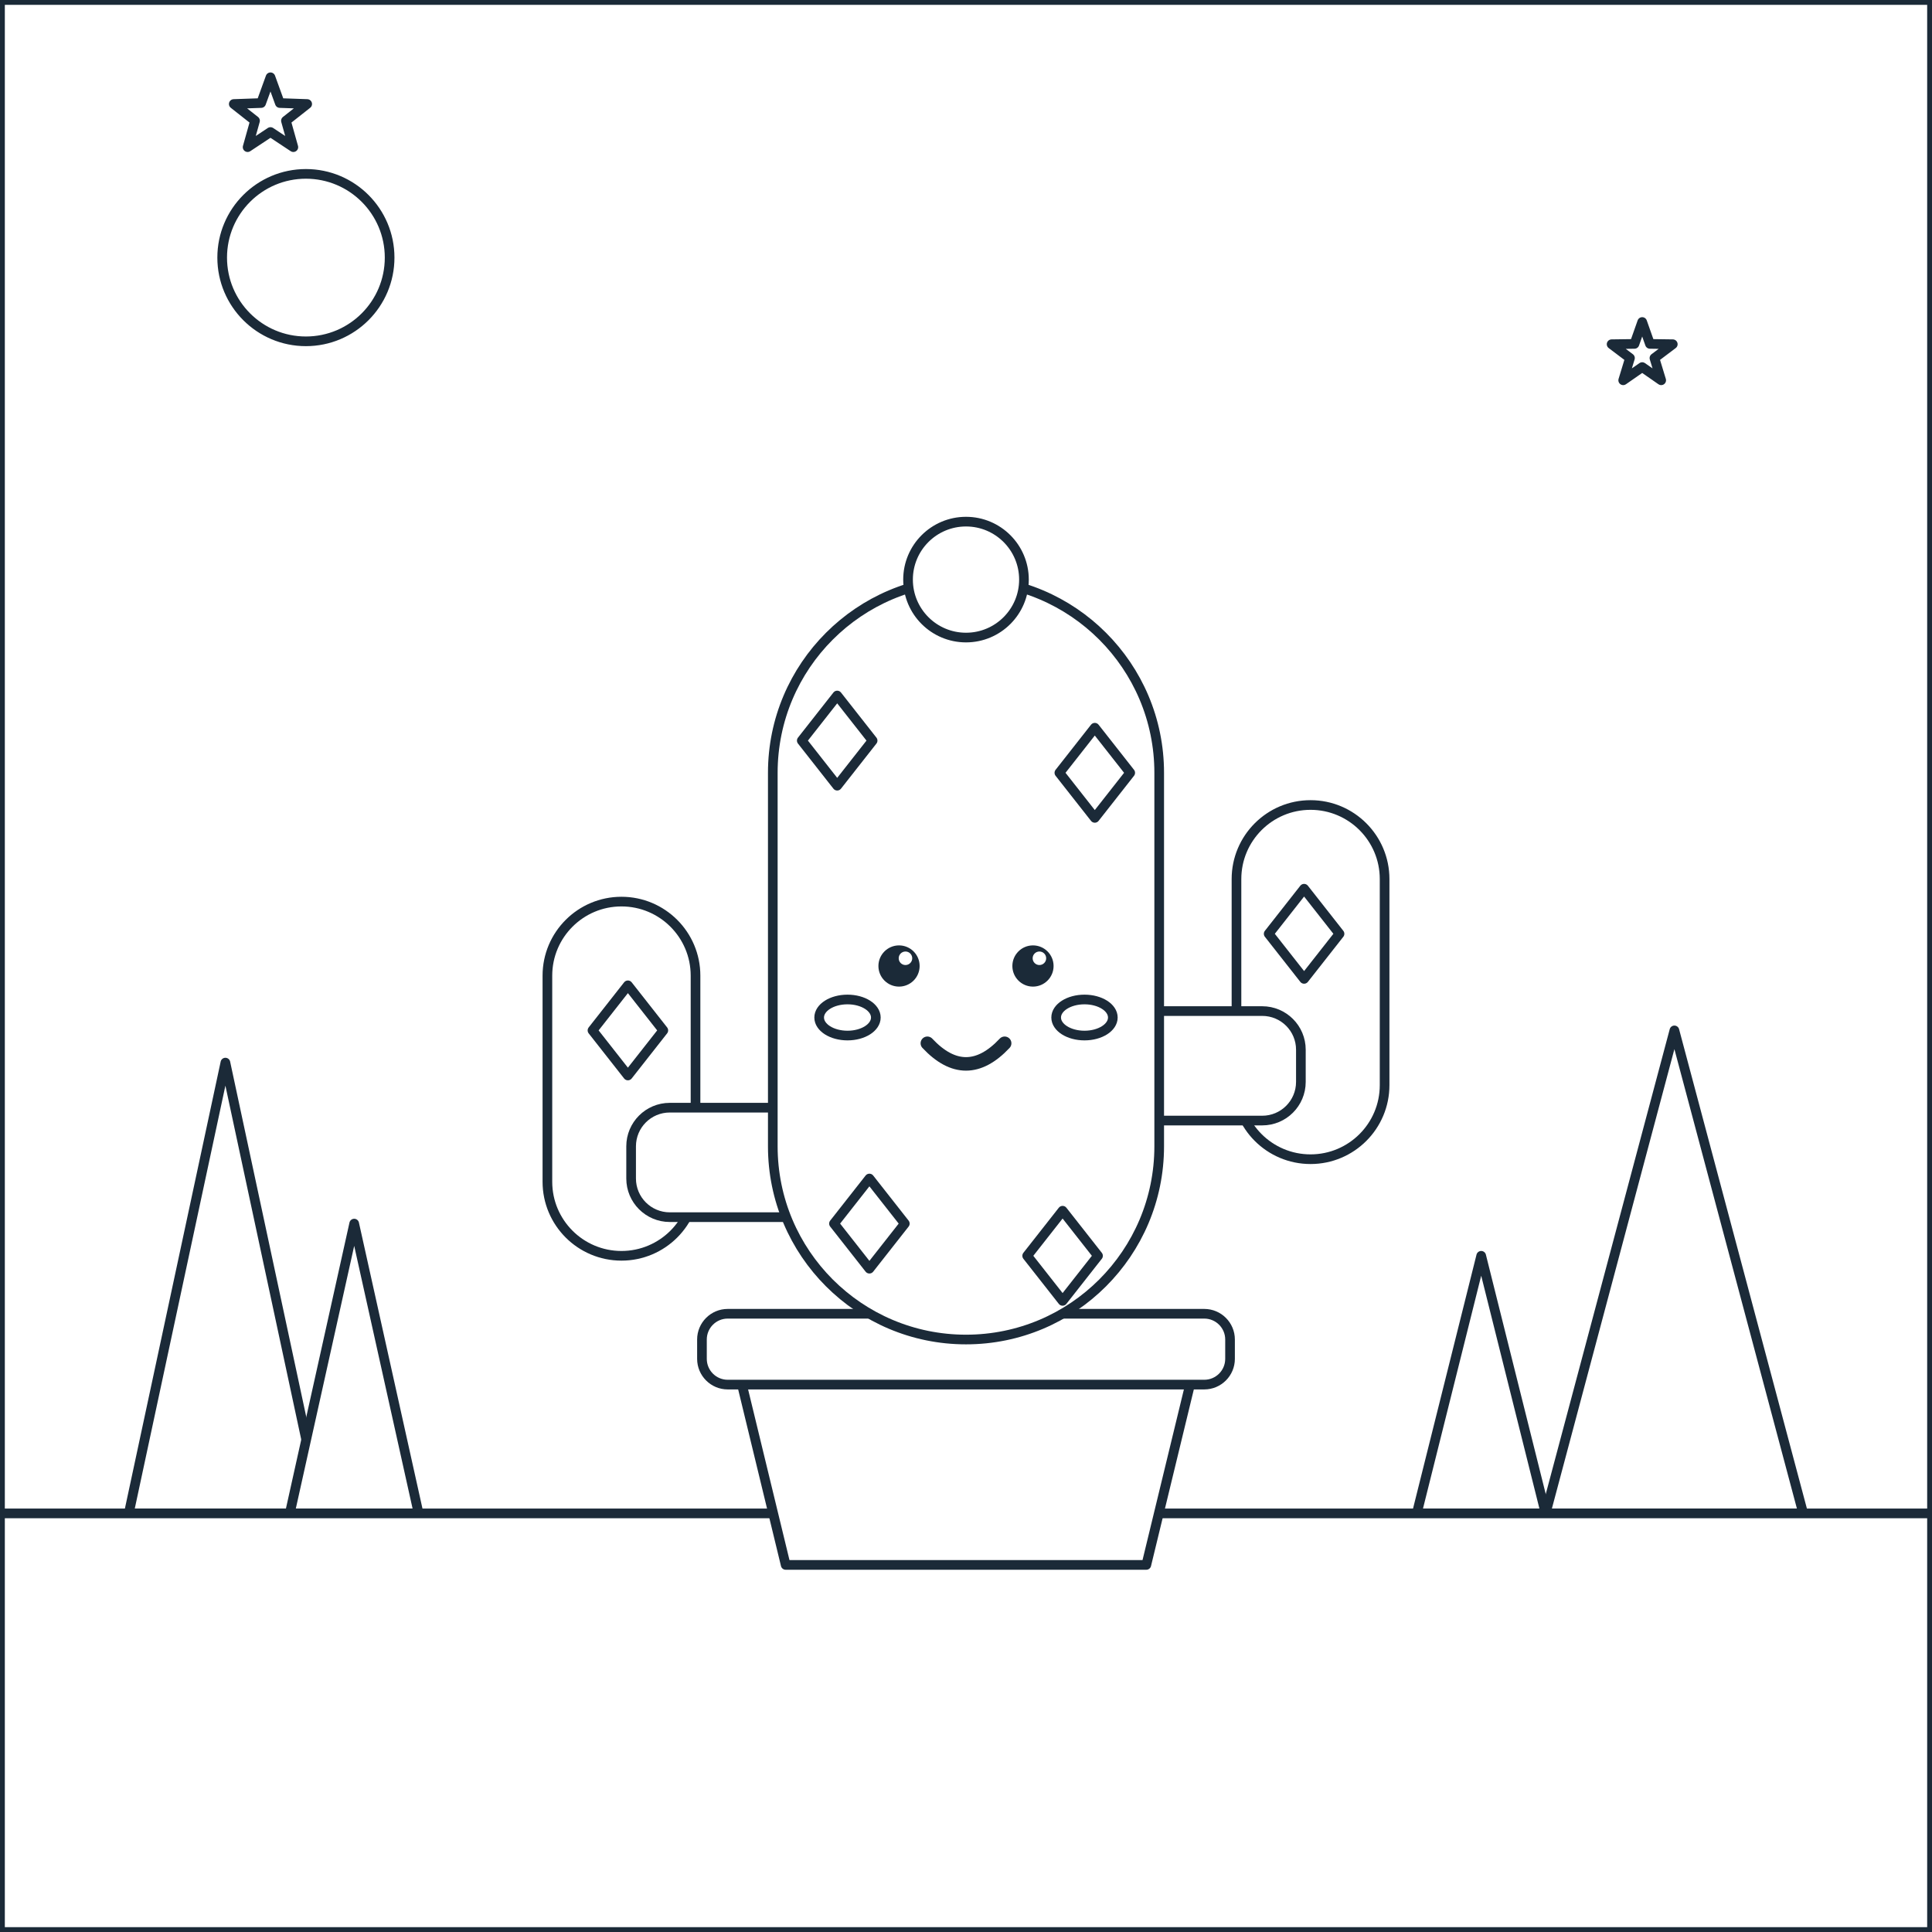
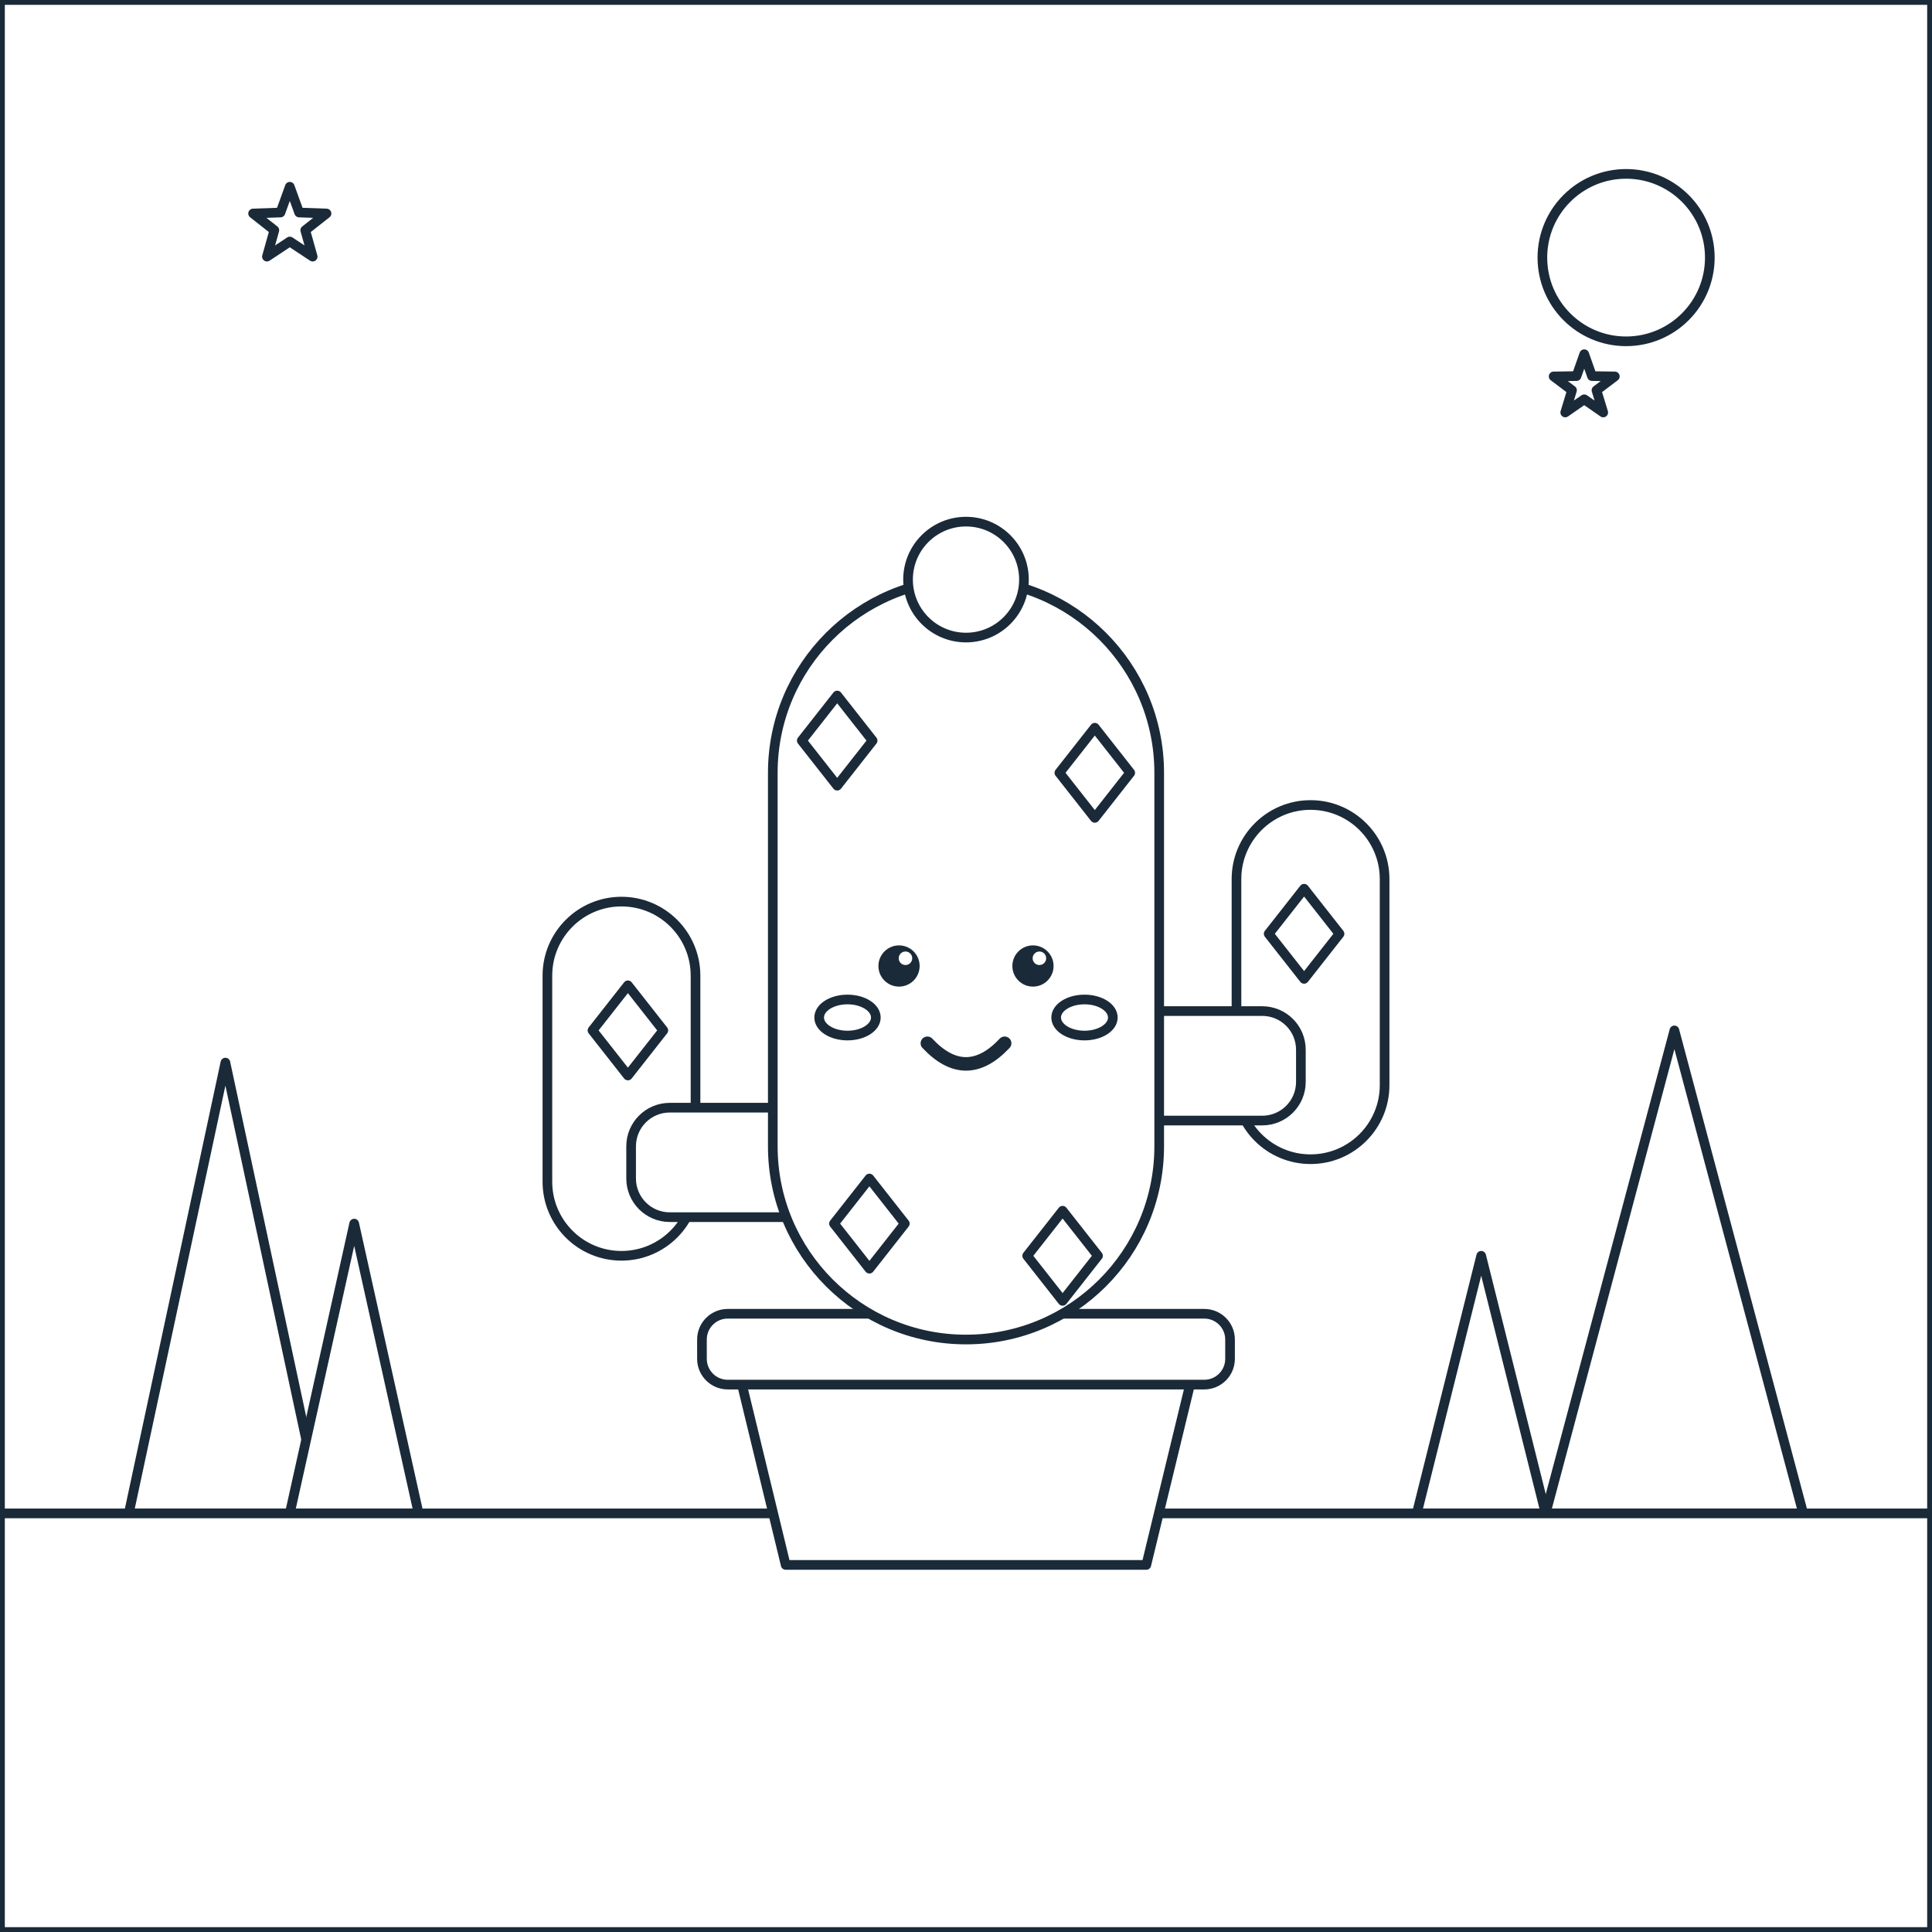
<svg xmlns="http://www.w3.org/2000/svg" viewBox="0 0 600 600" data-picture="cay-xuong-rong--gai-ngoc-lap-lanh">
  <g class="scene-back">
    <rect x="0" y="0" width="600" height="600" rx="0" id="r-nen-troi" data-region="nen-troi" class="region" fill="#FFFFFF" stroke="#1B2A38" stroke-width="3" stroke-linejoin="round" />
-     <polygon points="84,24 86.9,32 95.4,32.3 88.8,37.5 91.1,45.7 84,41 76.9,45.7 79.2,37.5 72.6,32.3 81.1,32" id="r-sao-1" data-region="sao-1" class="region" fill="#FFFFFF" stroke="#1B2A38" stroke-width="3" stroke-linejoin="round" />
-     <polygon points="510,100 512.4,106.8 519.5,106.9 513.8,111.2 515.9,118.1 510,114 504.1,118.1 506.2,111.2 500.5,106.9 507.6,106.8" id="r-sao-2" data-region="sao-2" class="region" fill="#FFFFFF" stroke="#1B2A38" stroke-width="3" stroke-linejoin="round" />
-     <ellipse cx="95" cy="80" rx="26" ry="26" id="r-trang-chieu" data-region="trang-chieu" class="region" fill="#FFFFFF" stroke="#1B2A38" stroke-width="3" stroke-linejoin="round" />
+     <polygon points="90,58 92.9,66 101.4,66.3 94.8,71.5 97.1,79.7 90,75 82.9,79.7 85.2,71.5 78.6,66.3 87.1,66" id="r-sao-1" data-region="sao-1" class="region" fill="#FFFFFF" stroke="#1B2A38" stroke-width="3" stroke-linejoin="round" />
+     <polygon points="492,110 494.4,116.8 501.5,116.9 495.8,121.2 497.9,128.1 492,124 486.1,128.1 488.2,121.2 482.5,116.9 489.6,116.8" id="r-sao-2" data-region="sao-2" class="region" fill="#FFFFFF" stroke="#1B2A38" stroke-width="3" stroke-linejoin="round" />
+     <ellipse cx="505" cy="80" rx="26" ry="26" id="r-trang-chieu" data-region="trang-chieu" class="region" fill="#FFFFFF" stroke="#1B2A38" stroke-width="3" stroke-linejoin="round" />
    <polygon points="40,470 70,330 100,470" id="r-pha-le-1" data-region="pha-le-1" class="region" fill="#FFFFFF" stroke="#1B2A38" stroke-width="3" stroke-linejoin="round" />
    <polygon points="90,470 110,380 130,470" id="r-pha-le-2" data-region="pha-le-2" class="region" fill="#FFFFFF" stroke="#1B2A38" stroke-width="3" stroke-linejoin="round" />
    <polygon points="480,470 520,320 560,470" id="r-pha-le-3" data-region="pha-le-3" class="region" fill="#FFFFFF" stroke="#1B2A38" stroke-width="3" stroke-linejoin="round" />
    <polygon points="440,470 460,390 480,470" id="r-pha-le-4" data-region="pha-le-4" class="region" fill="#FFFFFF" stroke="#1B2A38" stroke-width="3" stroke-linejoin="round" />
    <rect x="0" y="470" width="600" height="130" rx="0" id="r-nen-dat" data-region="nen-dat" class="region" fill="#FFFFFF" stroke="#1B2A38" stroke-width="3" stroke-linejoin="round" />
  </g>
  <g id="subject" class="subject anim-sway">
    <polygon points="228,420 372,420 356,486 244,486" id="r-chau-xuong-rong" data-region="chau-xuong-rong" class="region" fill="#FFFFFF" stroke="#1B2A38" stroke-width="3" stroke-linejoin="round" />
    <rect x="218" y="408" width="164" height="22" rx="8" id="r-mieng-chau-xuong-rong" data-region="mieng-chau-xuong-rong" class="region" fill="#FFFFFF" stroke="#1B2A38" stroke-width="3" stroke-linejoin="round" />
    <rect x="170" y="280" width="46" height="110" rx="23" id="r-canh-trai" data-region="canh-trai" class="region" fill="#FFFFFF" stroke="#1B2A38" stroke-width="3" stroke-linejoin="round" />
    <rect x="196" y="344" width="60" height="34" rx="12" id="r-noi-canh-trai" data-region="noi-canh-trai" class="region" fill="#FFFFFF" stroke="#1B2A38" stroke-width="3" stroke-linejoin="round" />
    <rect x="384" y="250" width="46" height="110" rx="23" id="r-canh-phai" data-region="canh-phai" class="region" fill="#FFFFFF" stroke="#1B2A38" stroke-width="3" stroke-linejoin="round" />
    <rect x="344" y="314" width="60" height="34" rx="12" id="r-noi-canh-phai" data-region="noi-canh-phai" class="region" fill="#FFFFFF" stroke="#1B2A38" stroke-width="3" stroke-linejoin="round" />
    <rect x="240" y="180" width="120" height="236" rx="60" id="r-than-xuong-rong" data-region="than-xuong-rong" class="region" fill="#FFFFFF" stroke="#1B2A38" stroke-width="3" stroke-linejoin="round" />
    <ellipse cx="300" cy="180" rx="18" ry="18" id="r-hoa-xuong-rong" data-region="hoa-xuong-rong" class="region" fill="#FFFFFF" stroke="#1B2A38" stroke-width="3" stroke-linejoin="round" />
    <g class="deco" pointer-events="none">
      <circle cx="279.2" cy="300" r="6.4" fill="#1B2A38" />
    </g>
    <g class="deco" pointer-events="none">
      <circle cx="320.8" cy="300" r="6.4" fill="#1B2A38" />
    </g>
    <g class="deco" pointer-events="none">
      <circle cx="281.2" cy="297.6" r="2.1" fill="#FFFFFF" />
    </g>
    <g class="deco" pointer-events="none">
      <circle cx="322.8" cy="297.6" r="2.1" fill="#FFFFFF" />
    </g>
    <ellipse cx="263.2" cy="316" rx="8.8" ry="5.6" id="r-ma-trai" data-region="ma-trai" class="region" fill="#FFFFFF" stroke="#1B2A38" stroke-width="3" stroke-linejoin="round" />
    <ellipse cx="336.8" cy="316" rx="8.8" ry="5.6" id="r-ma-phai" data-region="ma-phai" class="region" fill="#FFFFFF" stroke="#1B2A38" stroke-width="3" stroke-linejoin="round" />
    <g class="deco" pointer-events="none">
      <path d="M 288 324 Q 300 336.8 312 324" fill="none" stroke="#1B2A38" stroke-width="4.2" stroke-linecap="round" stroke-linejoin="round" />
    </g>
    <polygon points="260,216 271,230 260,244 249,230" id="r-vien-ngoc-1" data-region="vien-ngoc-1" class="region" fill="#FFFFFF" stroke="#1B2A38" stroke-width="3" stroke-linejoin="round" />
    <polygon points="340,226 351,240 340,254 329,240" id="r-vien-ngoc-2" data-region="vien-ngoc-2" class="region" fill="#FFFFFF" stroke="#1B2A38" stroke-width="3" stroke-linejoin="round" />
    <polygon points="195,306 206,320 195,334 184,320" id="r-vien-ngoc-3" data-region="vien-ngoc-3" class="region" fill="#FFFFFF" stroke="#1B2A38" stroke-width="3" stroke-linejoin="round" />
    <polygon points="405,276 416,290 405,304 394,290" id="r-vien-ngoc-4" data-region="vien-ngoc-4" class="region" fill="#FFFFFF" stroke="#1B2A38" stroke-width="3" stroke-linejoin="round" />
    <polygon points="270,366 281,380 270,394 259,380" id="r-vien-ngoc-5" data-region="vien-ngoc-5" class="region" fill="#FFFFFF" stroke="#1B2A38" stroke-width="3" stroke-linejoin="round" />
    <polygon points="330,376 341,390 330,404 319,390" id="r-vien-ngoc-6" data-region="vien-ngoc-6" class="region" fill="#FFFFFF" stroke="#1B2A38" stroke-width="3" stroke-linejoin="round" />
  </g>
  <g class="scene-front">

</g>
</svg>
